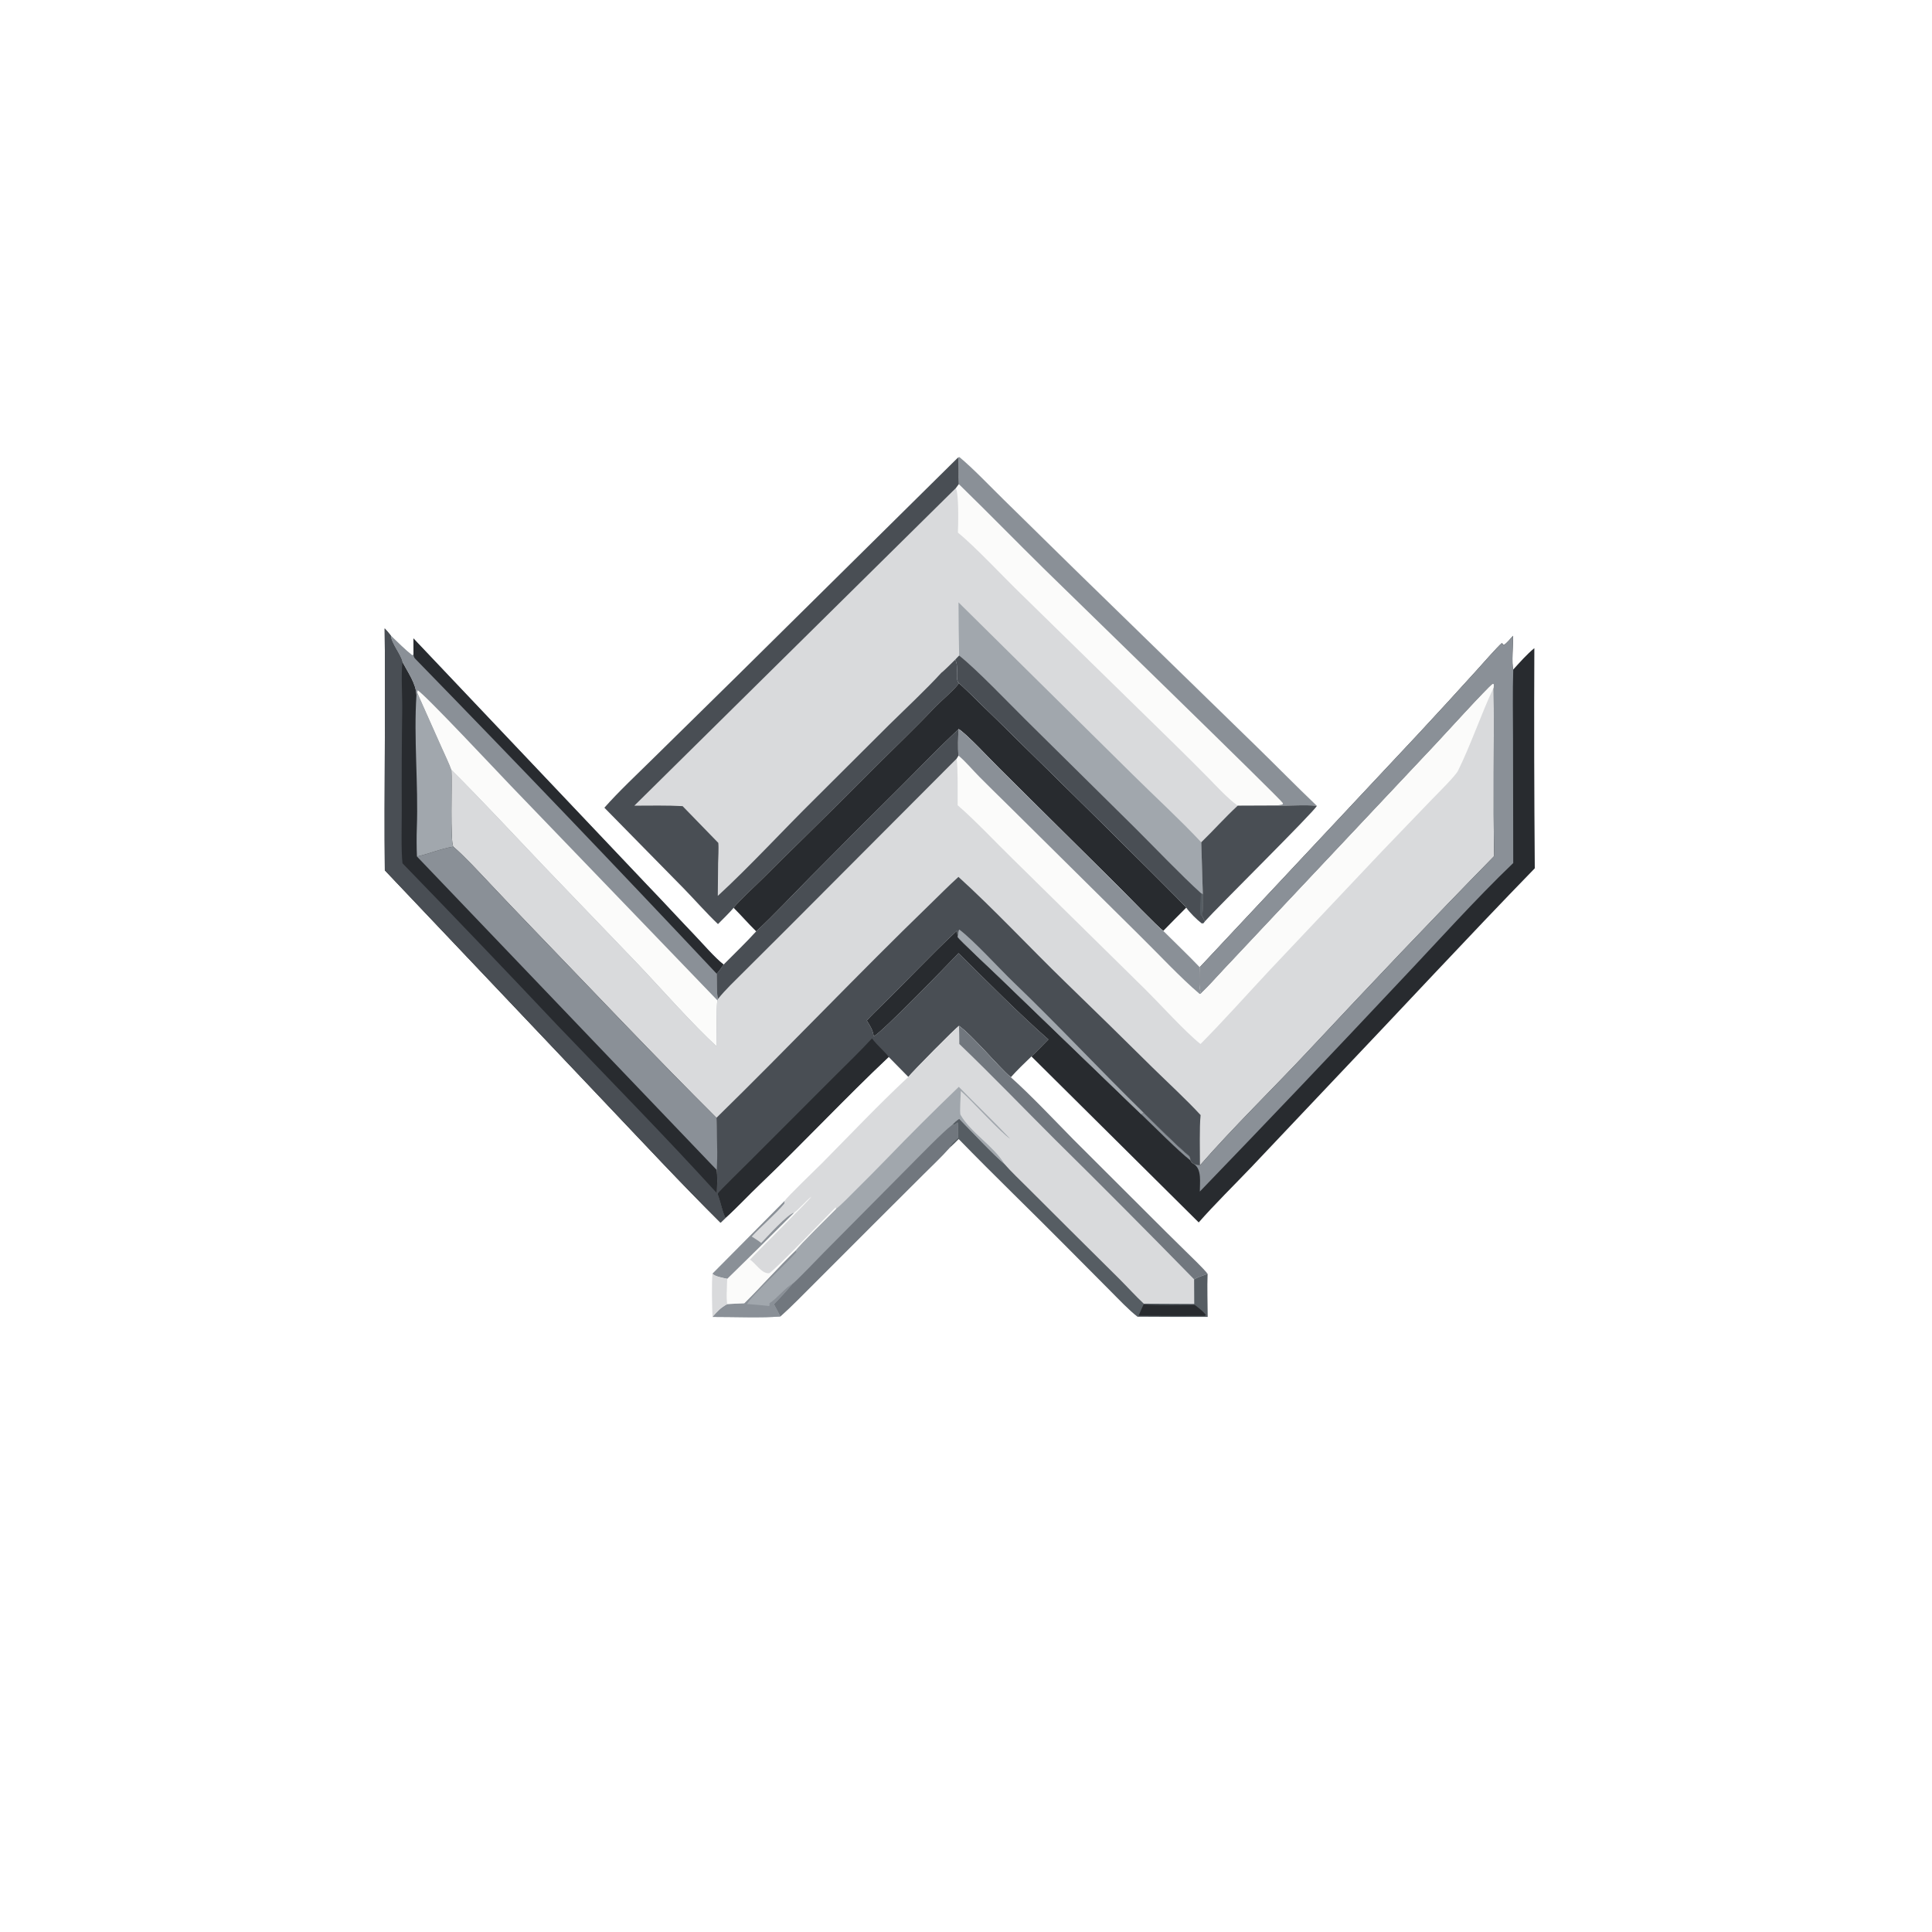
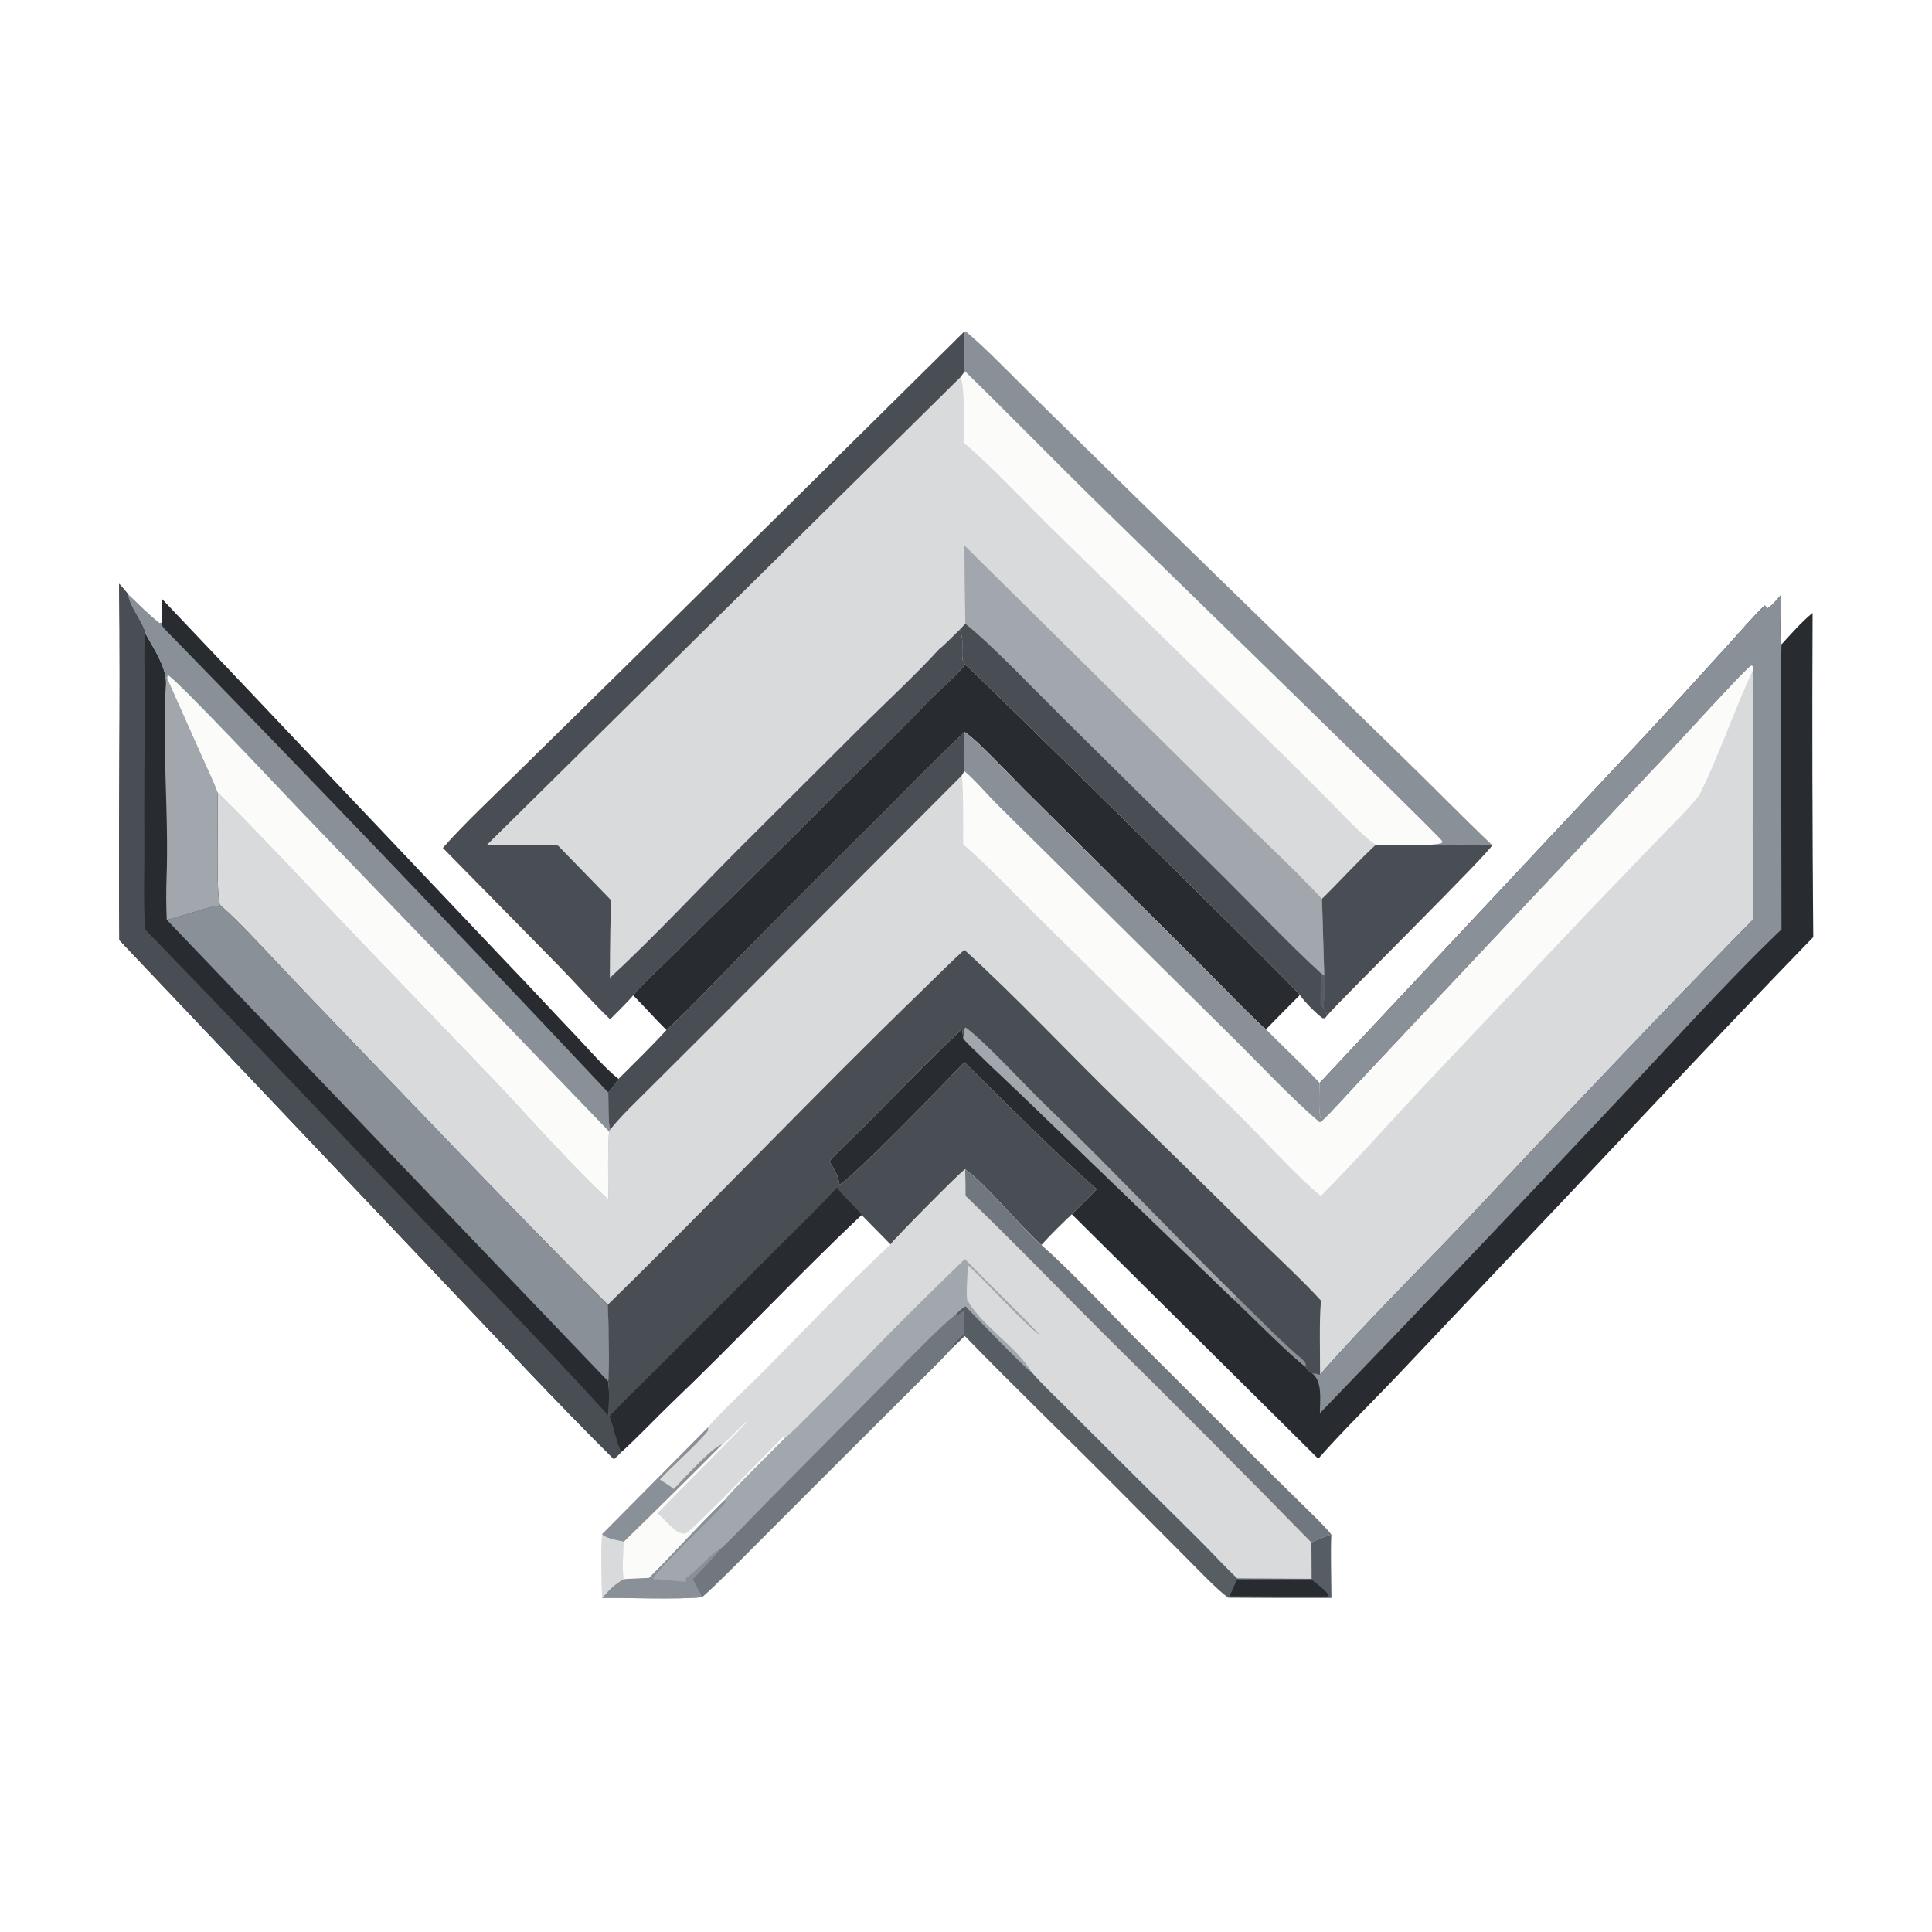
- <svg xmlns="http://www.w3.org/2000/svg" viewBox="0 0 512 512" fill="none">
+ <svg xmlns="http://www.w3.org/2000/svg" viewBox="80.5 61.5 347.6 347.6" fill="none">
  <g id="Kerf/Asset/League/Silver">
    <path id="Vector" d="M253.902 121.247L254.265 121.156C257.587 123.875 262.662 129.145 265.842 132.282L284.52 150.624L332.502 197.376C338.047 202.754 343.365 208.228 348.972 213.564C345.72 213.183 341.355 213.639 337.987 213.467L328.012 213.508C324.605 216.646 321.655 219.995 318.342 223.214L318.757 237.01C318.755 238.084 318.77 241.806 318.572 242.753L319.292 244.18L318.882 244.677L318.44 244.662C317.167 243.679 315.287 241.822 314.377 240.506C312.355 242.552 310.255 244.625 308.265 246.692C311.482 249.92 314.802 253.035 317.935 256.338L376.145 194.202C381.232 188.727 386.282 183.219 391.295 177.678C392.387 176.48 396.982 171.234 398.012 170.43L398.505 170.946C399.242 170.577 400.342 169.188 400.97 168.494C401 170.322 400.557 176.181 401.027 177.438C402.742 175.57 404.662 173.36 406.61 171.783C406.525 191.223 406.565 210.663 406.732 230.102C388.885 248.46 371.347 267.428 353.682 285.98L331.665 309.248C327.295 313.823 321.762 319.273 317.67 323.948L273.34 279.96C271.405 281.815 269.66 283.485 267.865 285.49C264.155 282.27 258.012 274.665 254.147 271.873C253.38 272.273 241.547 284.265 240.722 285.388L235.51 280.09C223.957 290.963 212.831 302.91 201.33 313.885C198.52 316.568 195.103 320.21 192.3 322.718C192.226 322.818 191.11 323.875 190.955 324.025C180.586 313.738 170.233 302.598 160.157 291.993L101.983 230.646C101.781 209.268 102.196 187.86 101.943 166.541C102.53 167.157 103.026 167.778 103.564 168.434C105.189 169.989 107.484 172.278 109.198 173.605L109.576 173.521C109.569 172.084 109.549 170.622 109.561 169.186L171.432 234.464C175.7 238.888 179.873 243.443 184.117 247.88C186.304 250.165 189.408 253.798 191.771 255.623C194.608 252.78 197.724 249.767 200.409 246.816C198.448 244.897 196.451 242.596 194.416 240.569C193.494 241.703 191.361 243.759 190.27 244.878C187.111 241.858 184.242 238.568 181.194 235.433L160.183 214.056C163.828 209.9 169.224 204.823 173.278 200.828L195.317 179.163L253.902 121.247Z" fill="#D9DADC" />
    <path id="Vector_2" d="M253.902 121.247L254.265 121.156C257.587 123.875 262.662 129.145 265.842 132.282L284.52 150.624L332.502 197.376C338.047 202.754 343.365 208.228 348.972 213.564C345.72 213.183 341.355 213.639 337.987 213.467L328.012 213.508C324.605 216.646 321.655 219.995 318.342 223.214L318.757 237.01C318.755 238.084 318.77 241.806 318.572 242.753L319.292 244.18L318.882 244.677L318.44 244.662C317.167 243.679 315.287 241.822 314.377 240.506C312.355 242.552 310.255 244.625 308.265 246.692C306.832 245.678 298.292 236.819 296.417 234.961L264.722 203.518C262.43 201.245 256.262 194.584 254.042 193.211C249.073 197.871 243.898 203.235 239.068 208.065C230.926 216.124 222.831 224.228 214.782 232.379C210.386 236.812 204.857 242.73 200.409 246.816C198.448 244.897 196.451 242.596 194.416 240.569C193.494 241.703 191.361 243.759 190.27 244.878C187.111 241.858 184.242 238.568 181.194 235.433L160.183 214.056C163.828 209.9 169.224 204.823 173.278 200.828L195.317 179.163L253.902 121.247Z" fill="#D9DADC" />
    <path id="Vector_3" d="M253.903 121.247L254.265 121.156C257.588 123.875 262.663 129.145 265.843 132.282L284.52 150.624L332.503 197.376C338.048 202.754 343.365 208.228 348.973 213.564C345.72 213.183 341.355 213.639 337.988 213.467L328.013 213.508C325.428 211.674 322.385 208.352 320.128 206.052C317.328 203.217 314.508 200.403 311.665 197.61L270.395 157.218C265.9 152.864 258.338 144.77 253.855 141.144C253.95 138.832 254.138 131.13 253.315 129.341L254.093 128.287C253.96 125.958 254.173 123.686 253.903 121.247Z" fill="#FBFBFA" />
    <path id="Vector_4" d="M253.902 121.247L254.265 121.156C257.587 123.875 262.662 129.145 265.842 132.282L284.52 150.624L332.502 197.376C338.047 202.754 343.365 208.228 348.972 213.564C345.72 213.183 341.355 213.639 337.987 213.467C338.757 213.404 339.117 213.385 339.885 213.194L339.997 212.856C339.65 212 282.127 156.095 276.88 150.939C269.245 143.436 261.765 135.744 254.092 128.287C253.96 125.958 254.172 123.686 253.902 121.247Z" fill="#8A9097" />
    <path id="Vector_5" d="M253.902 121.247C254.172 123.686 253.96 125.958 254.092 128.287L253.315 129.341L168.103 213.512C172.194 213.505 176.851 213.407 180.894 213.632L190.356 223.373C190.506 224.621 190.336 227.375 190.305 228.74C190.259 231.635 190.232 234.529 190.224 237.424C198.579 229.756 207.754 219.771 215.959 211.687L235.549 192.165C239.828 187.944 245.484 182.674 249.473 178.284C249.9 178.045 252.695 175.258 253.167 174.791C254.247 177.021 253.027 180.026 254.132 181.018C253.332 182.463 249.134 185.97 247.585 187.617C242.714 192.796 237.426 197.809 232.376 202.836C225.63 209.634 218.836 216.385 211.994 223.087C208.942 226.053 205.775 229.192 202.773 232.201C200.929 234.05 195.899 238.686 194.416 240.569C193.494 241.703 191.361 243.759 190.27 244.878C187.111 241.858 184.242 238.568 181.194 235.433L160.183 214.056C163.828 209.9 169.224 204.823 173.278 200.828L195.317 179.163L253.902 121.247Z" fill="#494E54" />
    <path id="Vector_6" d="M254.133 181.018C254.92 181.467 313.873 239.502 314.378 240.506C312.355 242.552 310.255 244.625 308.265 246.692C306.833 245.678 298.293 236.819 296.418 234.961L264.723 203.518C262.43 201.245 256.263 194.584 254.043 193.211C249.073 197.871 243.899 203.235 239.068 208.065C230.927 216.124 222.831 224.228 214.782 232.379C210.386 236.812 204.858 242.73 200.409 246.816C198.448 244.897 196.452 242.596 194.416 240.569C195.899 238.686 200.929 234.05 202.773 232.201C205.776 229.192 208.943 226.053 211.995 223.087C218.836 216.385 225.63 209.634 232.376 202.836C237.426 197.809 242.714 192.796 247.585 187.617C249.135 185.97 253.333 182.463 254.133 181.018Z" fill="#282B2F" />
    <path id="Vector_7" d="M254.017 159.634L300.202 205.299C306.27 211.313 312.475 216.977 318.342 223.214L318.757 237.01C318.755 238.084 318.77 241.806 318.572 242.753L319.292 244.18L318.882 244.677L318.44 244.662C317.167 243.679 315.287 241.822 314.377 240.506C313.872 239.502 254.92 181.467 254.132 181.018C253.027 180.026 254.247 177.021 253.167 174.791L254.182 173.735C254.087 169.035 254.032 164.334 254.017 159.634Z" fill="#A1A7AD" />
    <path id="Vector_8" d="M254.182 173.735C258.745 177.308 267.567 186.559 271.902 190.843L300.947 219.561C306.152 224.748 312.96 231.895 318.277 236.717L318.757 237.01C318.755 238.084 318.77 241.806 318.572 242.753L319.292 244.18L318.882 244.677L318.44 244.662C317.167 243.679 315.287 241.822 314.377 240.506C313.872 239.502 254.92 181.467 254.132 181.018C253.027 180.026 254.247 177.021 253.167 174.791L254.182 173.735Z" fill="#494E54" />
    <path id="Vector_9" d="M318.277 236.717L318.757 237.01C318.755 238.084 318.77 241.806 318.572 242.753C318.317 242.707 318.477 242.755 318.13 242.506C317.915 240.857 318.162 238.444 318.277 236.717Z" fill="#565D63" />
    <path id="Vector_10" d="M190.357 223.373L219.143 194.417C224.148 189.296 229.189 184.232 234.328 179.248C237.259 176.405 240.876 172.505 243.914 170.01C241.917 172.405 237.928 176.251 235.594 178.503C236.032 182.866 233.749 190.554 232.263 194.739C235.014 192.092 247.393 178.884 249.473 178.284C245.484 182.674 239.828 187.944 235.549 192.165L215.96 211.687C207.754 219.771 198.579 229.756 190.224 237.424C190.232 234.529 190.259 231.635 190.305 228.74C190.336 227.375 190.506 224.621 190.357 223.373Z" fill="url(#paint0_linear_139_443)" />
    <path id="Vector_11" d="M400.97 168.494C401 170.322 400.557 176.181 401.027 177.437C402.742 175.569 404.662 173.359 406.61 171.783C406.525 191.223 406.565 210.662 406.732 230.101C388.885 248.46 371.347 267.427 353.682 285.98L331.665 309.247C327.295 313.822 321.762 319.272 317.67 323.947L273.34 279.96C274.79 278.617 276.417 276.89 277.832 275.467C270.057 268.642 261.522 260.007 254.022 252.602C250.937 255.842 233.918 273.407 231.544 274.647C231.292 272.907 230.617 271.902 229.71 270.457C230.769 269.275 232.02 268.047 233.166 266.935C240.017 260.28 246.606 253.152 253.592 246.654L253.822 248.335C254.09 248.914 263.067 257.32 264.53 258.73L302.445 295.297L303.097 294.905C307.047 298.757 310.85 302.707 315.05 306.292C315.427 306.617 315.44 307.03 315.435 307.49C315.865 308.172 315.842 308.122 316.532 308.56C316.872 308.59 317.627 308.762 318 308.837C326.627 298.932 337.732 288.102 346.772 278.435C362.982 261.105 379.367 243.82 395.975 226.873C395.667 212.26 396.002 196.96 395.835 182.2L395.89 181.335L395.56 181.246C394.355 182.009 382.54 195.022 380.577 197.099L335.917 244.554L324.235 256.98C322.522 258.805 320.075 261.56 318.305 263.212C317.632 261.982 317.892 257.967 317.935 256.337L376.145 194.201C381.232 188.727 386.282 183.219 391.295 177.678C392.387 176.479 396.982 171.234 398.012 170.43L398.505 170.945C399.242 170.576 400.342 169.188 400.97 168.494Z" fill="#282B2F" />
    <path id="Vector_12" d="M400.97 168.494C401 170.322 400.557 176.181 401.027 177.437C400.835 183.368 400.962 189.923 400.97 195.895L401.022 228.717C390.945 238.353 380.415 250.145 370.7 260.377C353.247 278.965 335.67 297.43 317.967 315.775C317.96 313.37 318.505 310.037 316.532 308.56C316.872 308.59 317.627 308.762 318 308.837C326.627 298.932 337.732 288.102 346.772 278.435C362.982 261.105 379.367 243.82 395.975 226.873C395.667 212.26 396.002 196.96 395.835 182.2L395.89 181.335L395.56 181.246C394.355 182.009 382.54 195.022 380.577 197.099L335.917 244.554L324.235 256.98C322.522 258.805 320.075 261.56 318.305 263.212C317.632 261.982 317.892 257.967 317.935 256.337L376.145 194.201C381.232 188.727 386.282 183.219 391.295 177.678C392.387 176.479 396.982 171.234 398.012 170.43L398.505 170.945C399.242 170.576 400.342 169.188 400.97 168.494Z" fill="#8A9097" />
    <path id="Vector_13" d="M303.097 294.905C307.047 298.758 310.85 302.708 315.05 306.293C315.427 306.618 315.44 307.03 315.435 307.49C312.16 304.943 305.712 298.395 302.445 295.298L303.097 294.905Z" fill="#8A9097" />
    <path id="Vector_14" d="M254 232.389C263.155 240.677 273.183 251.402 282.2 260.152C289.985 267.692 297.725 275.275 305.423 282.902C309.255 286.665 314.63 291.63 318.173 295.505C317.825 298.855 318.02 305.17 318 308.837C317.628 308.762 316.873 308.59 316.533 308.56C315.843 308.122 315.865 308.172 315.435 307.49C315.44 307.03 315.428 306.617 315.05 306.292C310.85 302.707 307.048 298.757 303.098 294.905L302.445 295.297L264.53 258.73C263.068 257.32 254.09 248.914 253.823 248.335L253.593 246.654C246.606 253.152 240.017 260.28 233.166 266.935C232.02 268.047 230.769 269.275 229.71 270.457C230.618 271.902 231.292 272.907 231.545 274.647C233.918 273.407 250.938 255.842 254.023 252.602C261.523 260.007 270.058 268.642 277.833 275.467C276.418 276.89 274.79 278.617 273.34 279.96C271.405 281.815 269.66 283.485 267.865 285.49C264.155 282.27 258.013 274.665 254.148 271.872C253.38 272.272 241.548 284.265 240.722 285.387L235.51 280.09C223.958 290.962 212.831 302.91 201.33 313.885C198.52 316.567 195.103 320.21 192.301 322.717C191.708 322.175 190.789 317.86 190.146 316.385L190.01 316.23C190.028 314.887 190.175 311.155 189.917 310.032C190.246 307.352 189.938 299.16 189.867 296.232C208.893 277.622 227.271 258.232 246.399 239.707C248.941 237.245 251.368 234.768 254 232.389Z" fill="#494E54" />
    <path id="Vector_15" d="M231.086 275.182C232.405 277 234.674 278.86 235.51 280.09C223.957 290.962 212.831 302.91 201.33 313.885C198.52 316.567 195.103 320.21 192.3 322.717C191.708 322.175 190.789 317.86 190.146 316.385C190.697 315.552 197.439 309.017 198.743 307.687L221.073 285.337C224.244 282.155 228.131 278.437 231.086 275.182Z" fill="#282B2F" />
    <path id="Vector_16" d="M253.823 248.335C253.9 247.677 253.873 246.713 254.225 246.338C258.013 249.162 264.878 256.73 268.62 260.322C280.293 271.52 291.575 283.612 303.098 294.905L302.445 295.297L264.53 258.73C263.068 257.32 254.09 248.914 253.823 248.335Z" fill="#A1A7AD" />
    <path id="Vector_17" d="M253.538 236.125L253.953 236.535C254.205 238.557 254.013 241.722 253.9 243.803C253.263 242.963 253.525 237.484 253.538 236.125Z" fill="#494E54" />
    <path id="Vector_18" d="M101.943 166.541C102.53 167.157 103.026 167.778 103.564 168.434C103.677 170.473 106.418 173.694 106.658 175.45C108.16 178.259 110.232 181.141 110.369 184.162L110.571 183.562L116.894 197.752C117.539 199.216 119.218 202.761 119.617 204.018C119.849 207.093 119.264 223.101 120.135 224.377C123.168 226.997 126.892 231.034 129.656 233.963C133.559 238.107 137.485 242.23 141.434 246.33C157.318 262.805 173.7 280.135 189.867 296.233C189.938 299.16 190.246 307.353 189.917 310.033C190.175 311.155 190.028 314.888 190.01 316.23L190.146 316.385C190.789 317.86 191.708 322.175 192.3 322.718C192.226 322.818 191.11 323.875 190.955 324.025C180.586 313.738 170.233 302.598 160.157 291.993L101.983 230.646C101.781 209.268 102.196 187.86 101.943 166.541Z" fill="#282B2F" />
    <path id="Vector_19" d="M120.135 224.376C123.169 226.996 126.893 231.034 129.657 233.962C133.56 238.107 137.486 242.229 141.435 246.33C157.318 262.805 173.7 280.135 189.867 296.232C189.938 299.16 190.246 307.352 189.917 310.032L110.498 226.984C113.635 226.314 116.814 224.914 120.135 224.376Z" fill="#8A9097" />
    <path id="Vector_20" d="M101.943 166.541C102.53 167.157 103.026 167.778 103.564 168.434C103.677 170.473 106.418 173.694 106.658 175.45C106.256 178.767 106.65 184.743 106.592 188.322C106.467 197.065 106.427 205.809 106.474 214.552C106.474 217.979 106.281 225.533 106.666 228.78C120.457 243.002 134.148 257.32 147.739 271.733C161.562 286.18 176.611 301.485 190.01 316.23L190.146 316.385C190.789 317.86 191.708 322.175 192.3 322.718C192.226 322.818 191.11 323.875 190.955 324.025C180.586 313.738 170.233 302.598 160.157 291.993L101.983 230.646C101.781 209.268 102.196 187.86 101.943 166.541Z" fill="#494E54" />
    <path id="Vector_21" d="M110.571 183.562L116.894 197.752C117.54 199.216 119.218 202.761 119.617 204.018C119.85 207.093 119.264 223.101 120.135 224.377C116.814 224.914 113.635 226.314 110.498 226.984C110.388 224.638 110.379 221.731 110.466 219.386C110.895 207.893 109.606 195.591 110.37 184.162L110.571 183.562Z" fill="#A1A7AD" />
    <path id="Vector_22" d="M318.305 263.213C320.075 261.56 322.522 258.805 324.235 256.98L335.917 244.554L380.577 197.1C382.54 195.022 394.355 182.01 395.56 181.246L395.89 181.335L395.835 182.2C392.525 189.225 389.82 197.298 386.407 204.218C385.695 205.666 380.895 210.371 379.462 211.859L366.21 225.64L336.642 256.933C330.68 263.305 324.235 270.54 318.152 276.675C314.385 273.755 307.005 265.638 303.305 261.993L268.56 227.792C264.07 223.419 258.372 217.342 253.792 213.405C253.78 210.913 253.887 203.173 253.517 201.045L254.01 200.232C253.775 198.266 253.89 195.212 254.042 193.211C256.262 194.584 262.43 201.245 264.722 203.518L296.417 234.961C298.292 236.819 306.832 245.678 308.265 246.692C311.482 249.92 314.802 253.035 317.935 256.338C317.892 257.968 317.632 261.983 318.305 263.213Z" fill="#FBFBFA" />
    <path id="Vector_23" d="M254.042 193.21C256.262 194.584 262.43 201.244 264.722 203.518L296.417 234.961C298.292 236.819 306.832 245.677 308.265 246.692C311.482 249.92 314.802 253.035 317.935 256.337C317.892 257.967 317.632 261.982 318.305 263.212C318.187 263.387 318.282 263.277 317.915 263.405C312.732 259.005 306.902 252.705 301.915 247.807L266.702 212.943C264.315 210.587 261.917 208.259 259.56 205.874C257.737 204.031 255.967 201.89 254.01 200.232C253.775 198.266 253.89 195.211 254.042 193.21Z" fill="#8A9097" />
    <path id="Vector_24" d="M103.564 168.434C105.189 169.989 107.484 172.278 109.198 173.605L109.576 173.521C109.569 172.084 109.549 170.622 109.561 169.186L171.432 234.464C175.7 238.888 179.873 243.443 184.117 247.88C186.304 250.165 189.408 253.798 191.771 255.623C191.207 256.418 190.592 257.353 189.931 258.05C190.006 259.57 189.868 263.75 190.3 264.708L190.119 265.108C189.802 266.538 189.946 275.258 189.96 277.338C183.765 271.71 174.956 261.693 168.918 255.355L144.118 229.544C136.005 221.025 127.936 212.315 119.617 204.018C119.218 202.761 117.539 199.216 116.894 197.752L110.571 183.562L110.369 184.162C110.232 181.141 108.16 178.259 106.658 175.45C106.418 173.694 103.677 170.473 103.564 168.434Z" fill="#8A9097" />
    <path id="Vector_25" d="M110.571 183.561L110.666 182.951C112.045 183.41 132.918 205.701 135.375 208.24L190.119 265.107C189.802 266.537 189.946 275.257 189.96 277.337C183.765 271.71 174.957 261.692 168.919 255.355L144.118 229.543C136.006 221.024 127.936 212.315 119.617 204.018C119.218 202.761 117.54 199.216 116.894 197.752L110.571 183.561Z" fill="#FBFBFA" />
    <path id="Vector_26" d="M109.576 173.521C109.569 172.084 109.549 170.622 109.561 169.186L171.433 234.464C175.7 238.888 179.873 243.443 184.118 247.88C186.304 250.165 189.408 253.798 191.771 255.623C191.208 256.418 190.592 257.353 189.931 258.05C163.584 230.023 136.986 202.234 110.141 174.685C109.707 174.24 109.686 174.107 109.576 173.521Z" fill="#282B2F" />
    <path id="Vector_27" d="M200.409 246.815C204.858 242.73 210.386 236.811 214.782 232.379C222.831 224.228 230.927 216.123 239.068 208.065C243.899 203.235 249.073 197.87 254.043 193.21C253.89 195.211 253.775 198.266 254.01 200.232L253.518 201.045L208.918 245.779L197.07 257.587C194.921 259.74 192.146 262.36 190.301 264.707C189.868 263.75 190.006 259.57 189.931 258.05C190.592 257.352 191.208 256.417 191.771 255.622C194.609 252.78 197.724 249.766 200.409 246.815Z" fill="#494E54" />
    <path id="Vector_28" d="M240.722 285.388C241.547 284.265 253.38 272.273 254.147 271.873C258.012 274.665 264.155 282.27 267.865 285.49C272.96 290.008 279.562 297.003 284.407 301.93L303.557 321.04C307.07 324.568 310.605 328.073 314.16 331.56C315.465 332.848 319.037 336.25 320.015 337.573C319.882 341.085 320.022 345.413 320.042 348.988C313.85 349.005 307.657 348.993 301.465 348.945C299.275 347.295 296.322 344.165 294.302 342.143L282.942 330.715C273.365 321.033 263.557 311.62 254.065 301.853C253.25 302.705 252.477 303.413 251.615 304.205C249.767 306.33 246.756 309.178 244.704 311.228L231.775 324.12L216.212 339.69C213.38 342.513 209.724 346.28 206.801 348.868C202.368 349.298 193.697 348.968 188.827 348.993C190.144 347.495 190.954 346.59 192.737 345.608C192.368 344.518 192.66 340.265 192.717 338.893C191.65 338.658 189.41 338.303 188.82 337.528L207.916 318.278C208.535 317.238 216.449 309.655 217.861 308.23C225.495 300.515 232.785 292.793 240.722 285.388Z" fill="#D9DADC" />
    <path id="Vector_29" d="M254.093 288.025C258.588 292.647 263.258 297.095 267.7 301.782C265.298 300.265 257.705 291.835 254.853 289.315L254.625 289.115C254.625 290.102 254.258 294.945 254.553 295.455C257.368 300.285 263.27 303.63 266.208 308.492C263.86 306.635 256.458 298.83 254.2 296.497C253.308 297.085 253.048 297.387 252.28 298.157C253.118 298.067 253.175 297.965 253.793 297.46C253.95 298.767 253.89 300.192 253.878 301.52C253.135 302.22 251.825 303.265 251.615 304.205C249.767 306.33 246.756 309.177 244.704 311.227L231.775 324.12L216.212 339.69C213.38 342.512 209.724 346.28 206.801 348.867C202.368 349.297 193.698 348.967 188.827 348.992C190.145 347.495 190.954 346.59 192.737 345.607C194.151 345.492 195.81 345.455 197.247 345.387C201.876 340.787 206.094 335.977 210.901 331.34C211.661 330.15 220.07 321.855 221.567 320.357C222.754 319.48 225.153 316.992 226.298 315.855C229.152 313.035 231.977 310.187 234.774 307.312C241.092 300.762 247.533 294.332 254.093 288.025Z" fill="#A1A7AD" />
    <path id="Vector_30" d="M252.28 298.157C253.118 298.067 253.175 297.965 253.792 297.46C253.95 298.767 253.89 300.192 253.878 301.52C253.135 302.22 251.825 303.265 251.615 304.205C249.767 306.33 246.756 309.177 244.704 311.227L231.775 324.12L216.212 339.69C213.38 342.512 209.724 346.28 206.801 348.867L205.104 345.615C206.616 344.107 208.621 341.905 209.971 340.285C210.852 339.717 217.34 332.925 218.385 331.867L240.726 309.337C243.094 306.957 250.022 299.82 252.28 298.157Z" fill="#71777E" />
    <path id="Vector_31" d="M210.901 331.34L211.029 331.825C209.152 334.115 198.674 343.778 197.979 345.63C197.631 345.468 203.907 346.105 203.845 346.115C203.987 345.723 203.938 345.955 203.906 345.4C205.903 344.145 208.452 340.895 209.971 340.285C208.621 341.905 206.617 344.108 205.104 345.615L206.801 348.868C202.368 349.298 193.698 348.968 188.827 348.993C190.145 347.495 190.954 346.59 192.737 345.608C194.151 345.493 195.81 345.455 197.247 345.388C201.876 340.788 206.094 335.978 210.901 331.34Z" fill="#8A9097" />
    <path id="Vector_32" d="M252.28 298.158C253.047 297.388 253.307 297.085 254.2 296.498C256.457 298.83 263.86 306.635 266.207 308.493C267.902 310.463 270.43 312.84 272.33 314.743L283.357 325.743L296.64 338.928C298.728 341.02 301.005 343.525 303.107 345.483L316.487 345.553L316.452 339.033C317.35 338.498 318.982 337.955 320.015 337.573C319.882 341.085 320.022 345.413 320.042 348.988C313.85 349.005 307.657 348.993 301.465 348.945C299.275 347.295 296.322 344.165 294.302 342.143L282.942 330.715C273.365 321.033 263.557 311.62 254.065 301.853C253.25 302.705 252.477 303.413 251.615 304.205C251.825 303.265 253.135 302.22 253.877 301.52C253.89 300.193 253.95 298.768 253.792 297.46C253.175 297.965 253.117 298.068 252.28 298.158Z" fill="#565D63" />
    <path id="Vector_33" d="M303.063 345.68C307.088 345.952 312.463 345.8 316.588 345.795C317.663 346.63 318.793 347.417 319.575 348.515L319.255 348.725C313.415 348.745 307.573 348.73 301.733 348.682C302.15 347.685 302.62 346.67 303.063 345.68Z" fill="#282B2F" />
    <path id="Vector_34" d="M254.147 271.873C258.012 274.665 264.155 282.27 267.865 285.49C272.96 290.008 279.562 297.003 284.407 301.93L303.557 321.04C307.07 324.568 310.605 328.073 314.16 331.56C315.465 332.848 319.037 336.25 320.015 337.573C318.982 337.955 317.35 338.498 316.452 339.033C304.252 326.553 291.942 314.18 279.52 301.92C271.207 293.62 262.667 284.748 254.23 276.66C254.23 275.063 254.202 273.468 254.147 271.873Z" fill="#71777E" />
    <path id="Vector_35" d="M210.411 321.4C211.419 320.765 213.636 318.18 215.04 317.107C214.836 317.727 200.727 331.61 198.758 333.817C200.234 334.757 201.888 337.602 203.804 337.417C204.682 337.33 219.422 321.955 221.455 319.952L221.567 320.357C220.07 321.855 211.661 330.15 210.901 331.34C206.094 335.977 201.876 340.787 197.247 345.387C195.81 345.455 194.151 345.492 192.737 345.607C192.368 344.517 192.66 340.265 192.717 338.892C198.661 333.107 204.559 327.277 210.411 321.4Z" fill="#FBFBFA" />
    <path id="Vector_36" d="M207.916 318.278C207.895 318.505 207.874 318.73 207.853 318.958C205.69 321.62 201.351 325.333 199.22 327.698C199.97 328.185 201.061 328.845 201.726 329.4C203.279 327.798 208.778 321.693 210.411 321.4C204.559 327.278 198.661 333.108 192.717 338.893C191.65 338.658 189.41 338.303 188.82 337.528L207.916 318.278Z" fill="#8A9097" />
    <path id="Vector_37" d="M337.988 213.467C341.355 213.638 345.72 213.183 348.973 213.564C348.508 214.88 322.485 240.581 319.293 244.179L318.573 242.753C318.77 241.805 318.755 238.084 318.758 237.01L318.343 223.214C321.655 219.995 324.605 216.646 328.013 213.508L337.988 213.467Z" fill="#494E54" />
    <path id="Vector_38" d="M188.82 337.528C189.41 338.303 191.65 338.658 192.717 338.893C192.66 340.265 192.368 344.518 192.737 345.608C190.954 346.59 190.144 347.495 188.827 348.993C188.695 346.573 188.557 339.775 188.82 337.528Z" fill="#D9DADC" />
  </g>
</svg>
